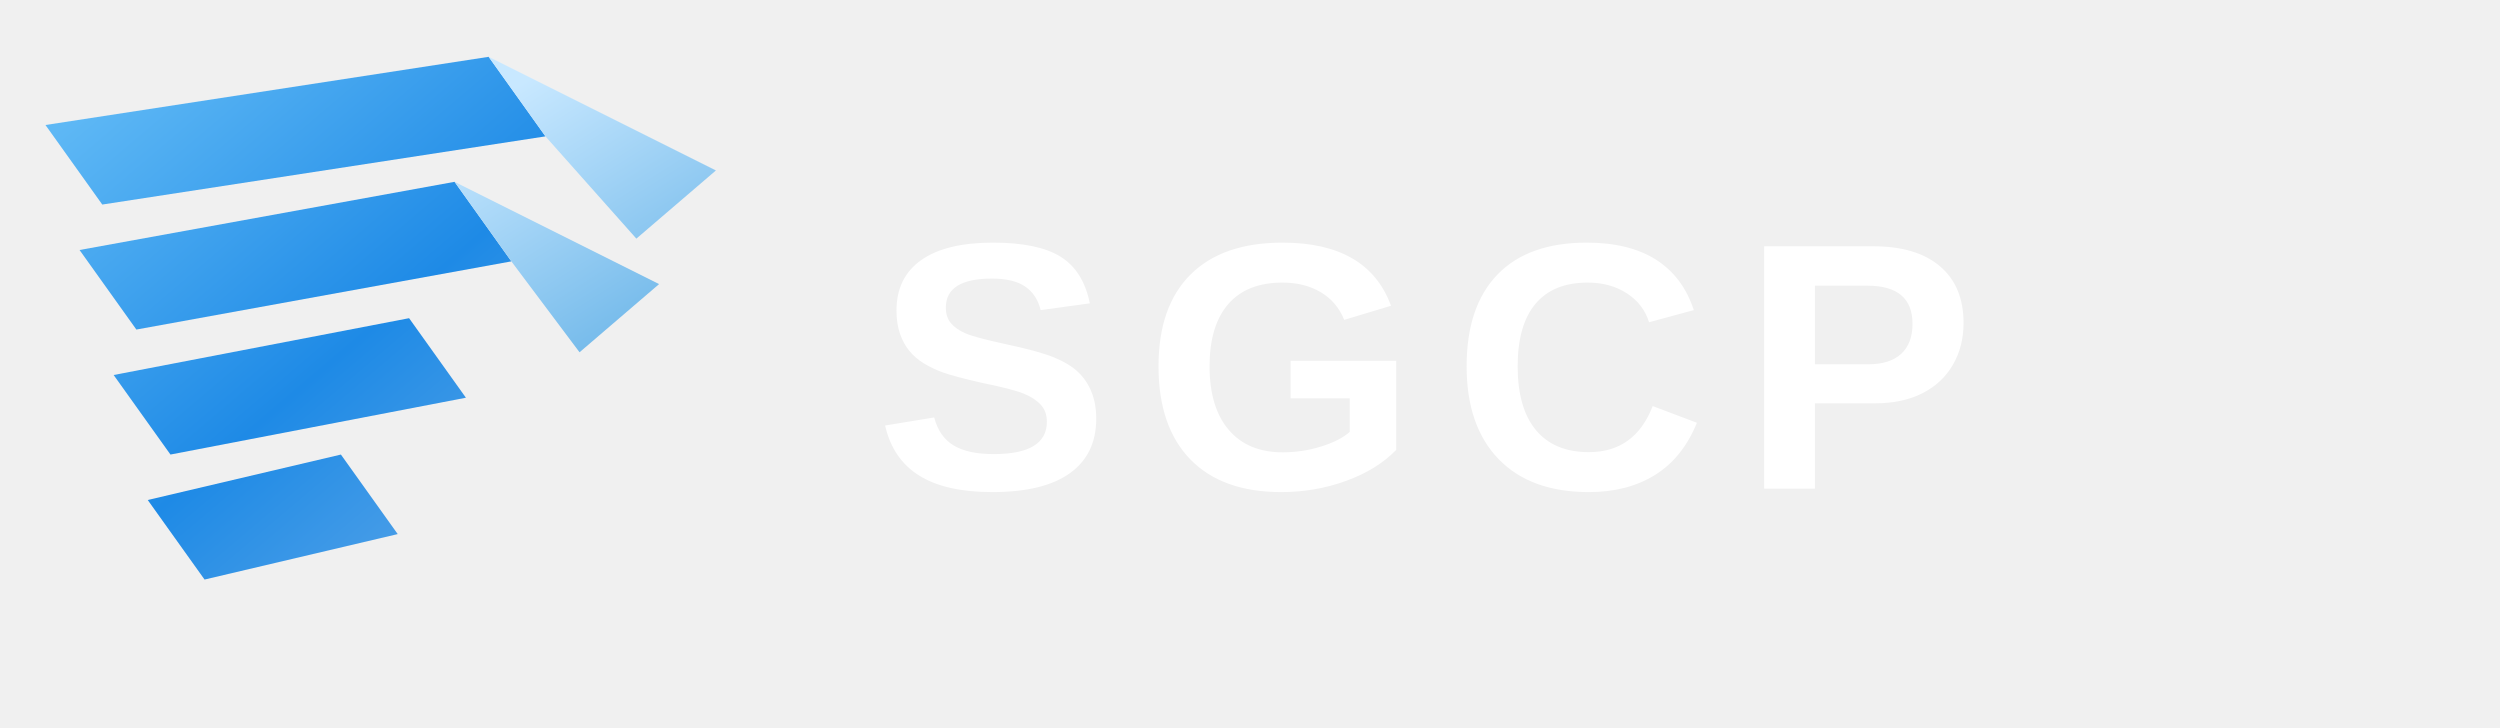
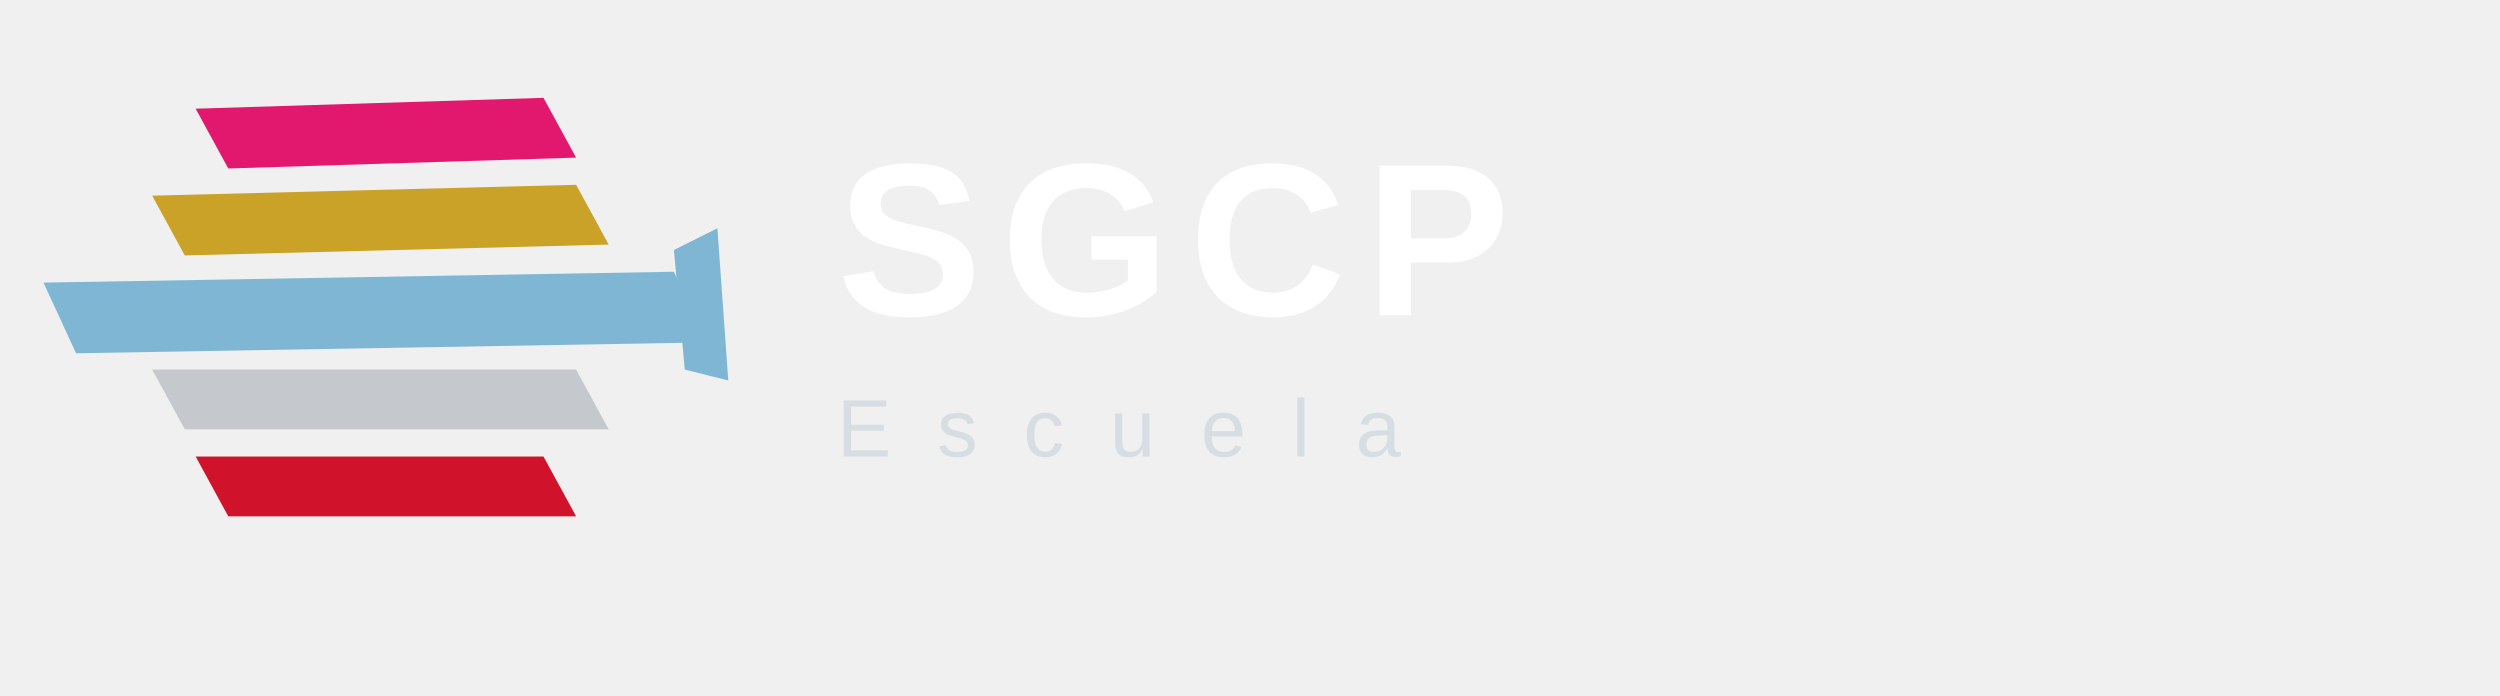
- <svg xmlns="http://www.w3.org/2000/svg" viewBox="0 0 440 128" role="img" aria-label="SGCP">
-   <defs>
-     <linearGradient id="sgcpSkyLight" x1="10" y1="6" x2="100" y2="112" gradientUnits="userSpaceOnUse">
-       <stop offset="0" stop-color="#5eb8f5" />
-       <stop offset="0.45" stop-color="#1e8ae6" />
-       <stop offset="1" stop-color="#7eb6e8" />
-     </linearGradient>
-     <linearGradient id="sgcpEdgeLight" x1="88" y1="2" x2="126" y2="62" gradientUnits="userSpaceOnUse">
-       <stop offset="0" stop-color="#c8e8ff" />
-       <stop offset="1" stop-color="#4aa3e0" />
-     </linearGradient>
-   </defs>
-   <g transform="translate(8 10)">
-     <polygon fill="url(#sgcpSkyLight)" points="0,12 78,0 88,14 10,26" />
-     <polygon fill="url(#sgcpEdgeLight)" points="78,0 118,20 104,32 88,14" />
-     <polygon fill="url(#sgcpSkyLight)" points="6,34 72,22 82,36 16,48" />
-     <polygon fill="url(#sgcpEdgeLight)" points="72,22 108,40 94,52 82,36" />
-     <polygon fill="url(#sgcpSkyLight)" points="12,56 64,46 74,60 22,70" />
-     <polygon fill="url(#sgcpSkyLight)" points="18,78 52,70 62,84 28,92" />
+ <svg xmlns="http://www.w3.org/2000/svg" viewBox="0 0 460 128" role="img" aria-labelledby="sgcpLightTitle">
+   <g transform="translate(6 18)">
+     <polygon fill="#e2186e" points="30,2 94,0 100,11 36,13" />
+     <polygon fill="#c9a227" points="22,18 100,16 106,27 28,29" />
+     <polygon fill="#7eb6d4" points="2,34 118,32 124,45 8,47" />
+     <polygon fill="#c5c9ce" points="22,50 100,50 106,61 28,61" />
+     <polygon fill="#d0122a" points="30,66 94,66 100,77 36,77" />
+     <polygon fill="#7eb6d4" points="118,28 126,24 128,52 120,50" />
  </g>
-   <text x="154" y="86" fill="#ffffff" font-family="Manrope, Arial, Helvetica, sans-serif" font-size="62" font-weight="800" letter-spacing="6">SGCP</text>
+   <text x="154" y="58" fill="#ffffff" font-family="Manrope, Arial, Helvetica, sans-serif" font-size="40" font-weight="800" letter-spacing="3.5">SGCP</text>
+   <text x="154" y="84" fill="#d7dee3" font-family="Manrope, Arial, Helvetica, sans-serif" font-size="15" font-weight="500" letter-spacing="8.4">Escuela</text>
</svg>
